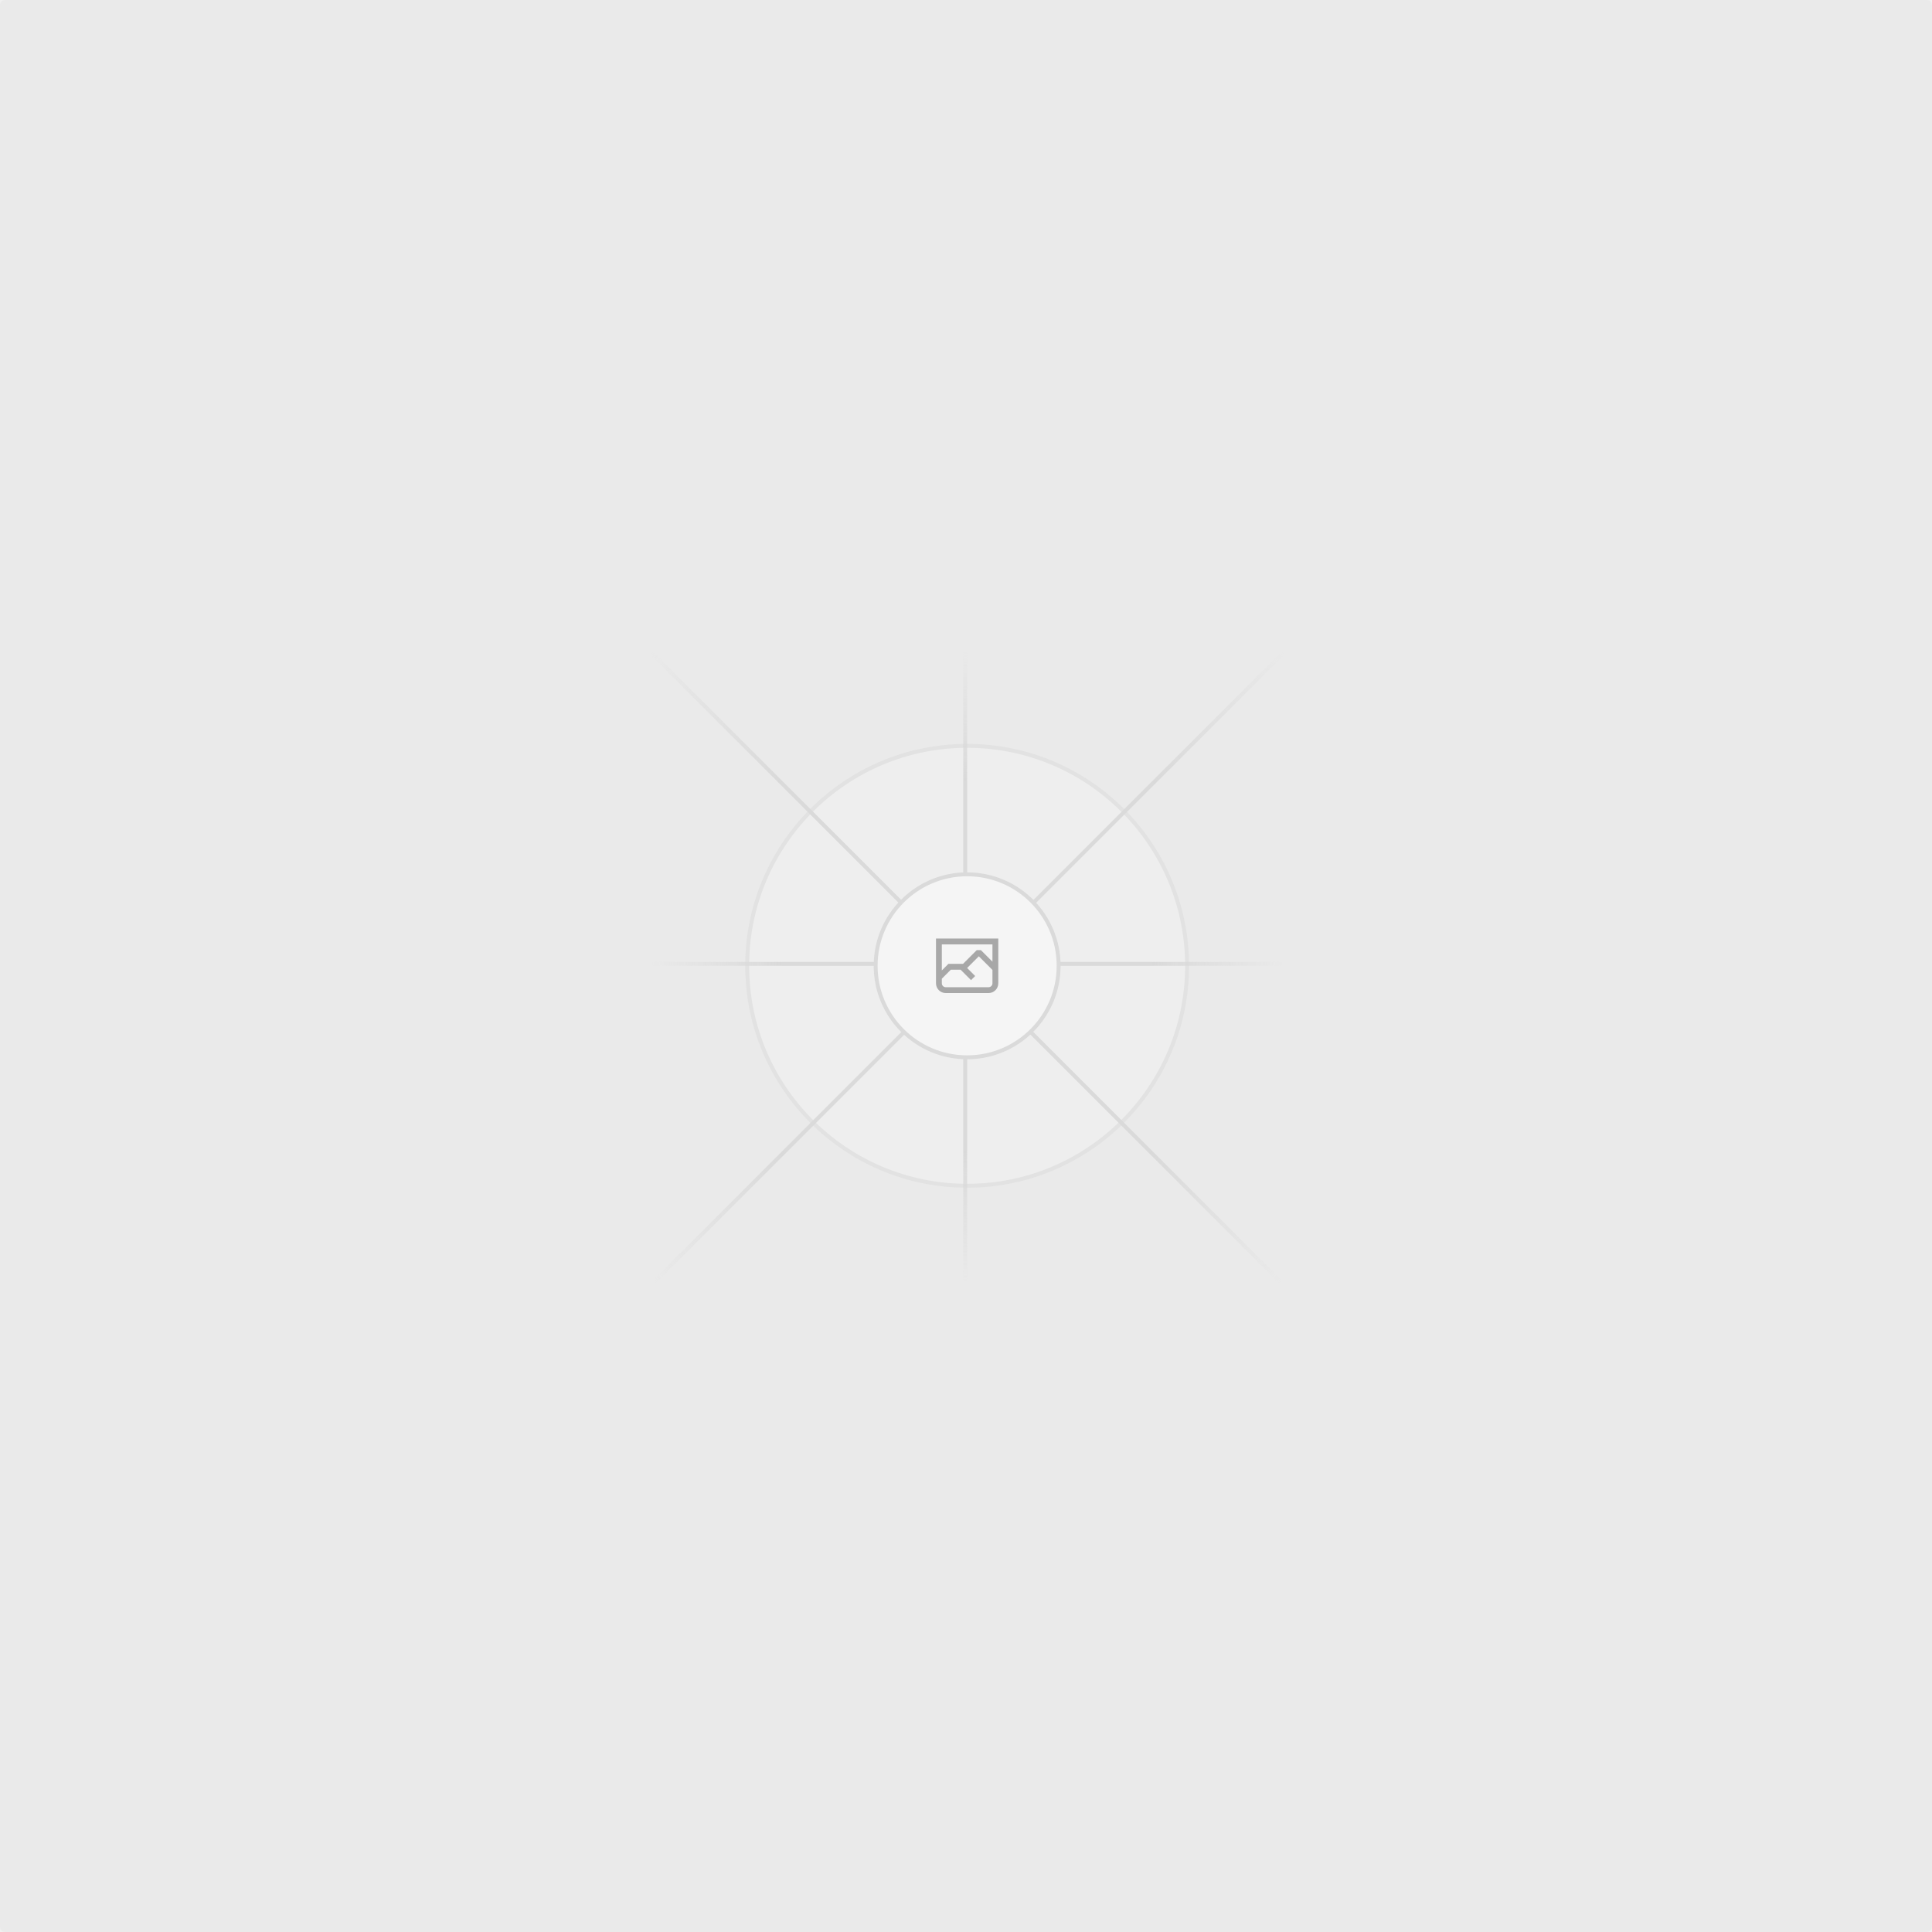
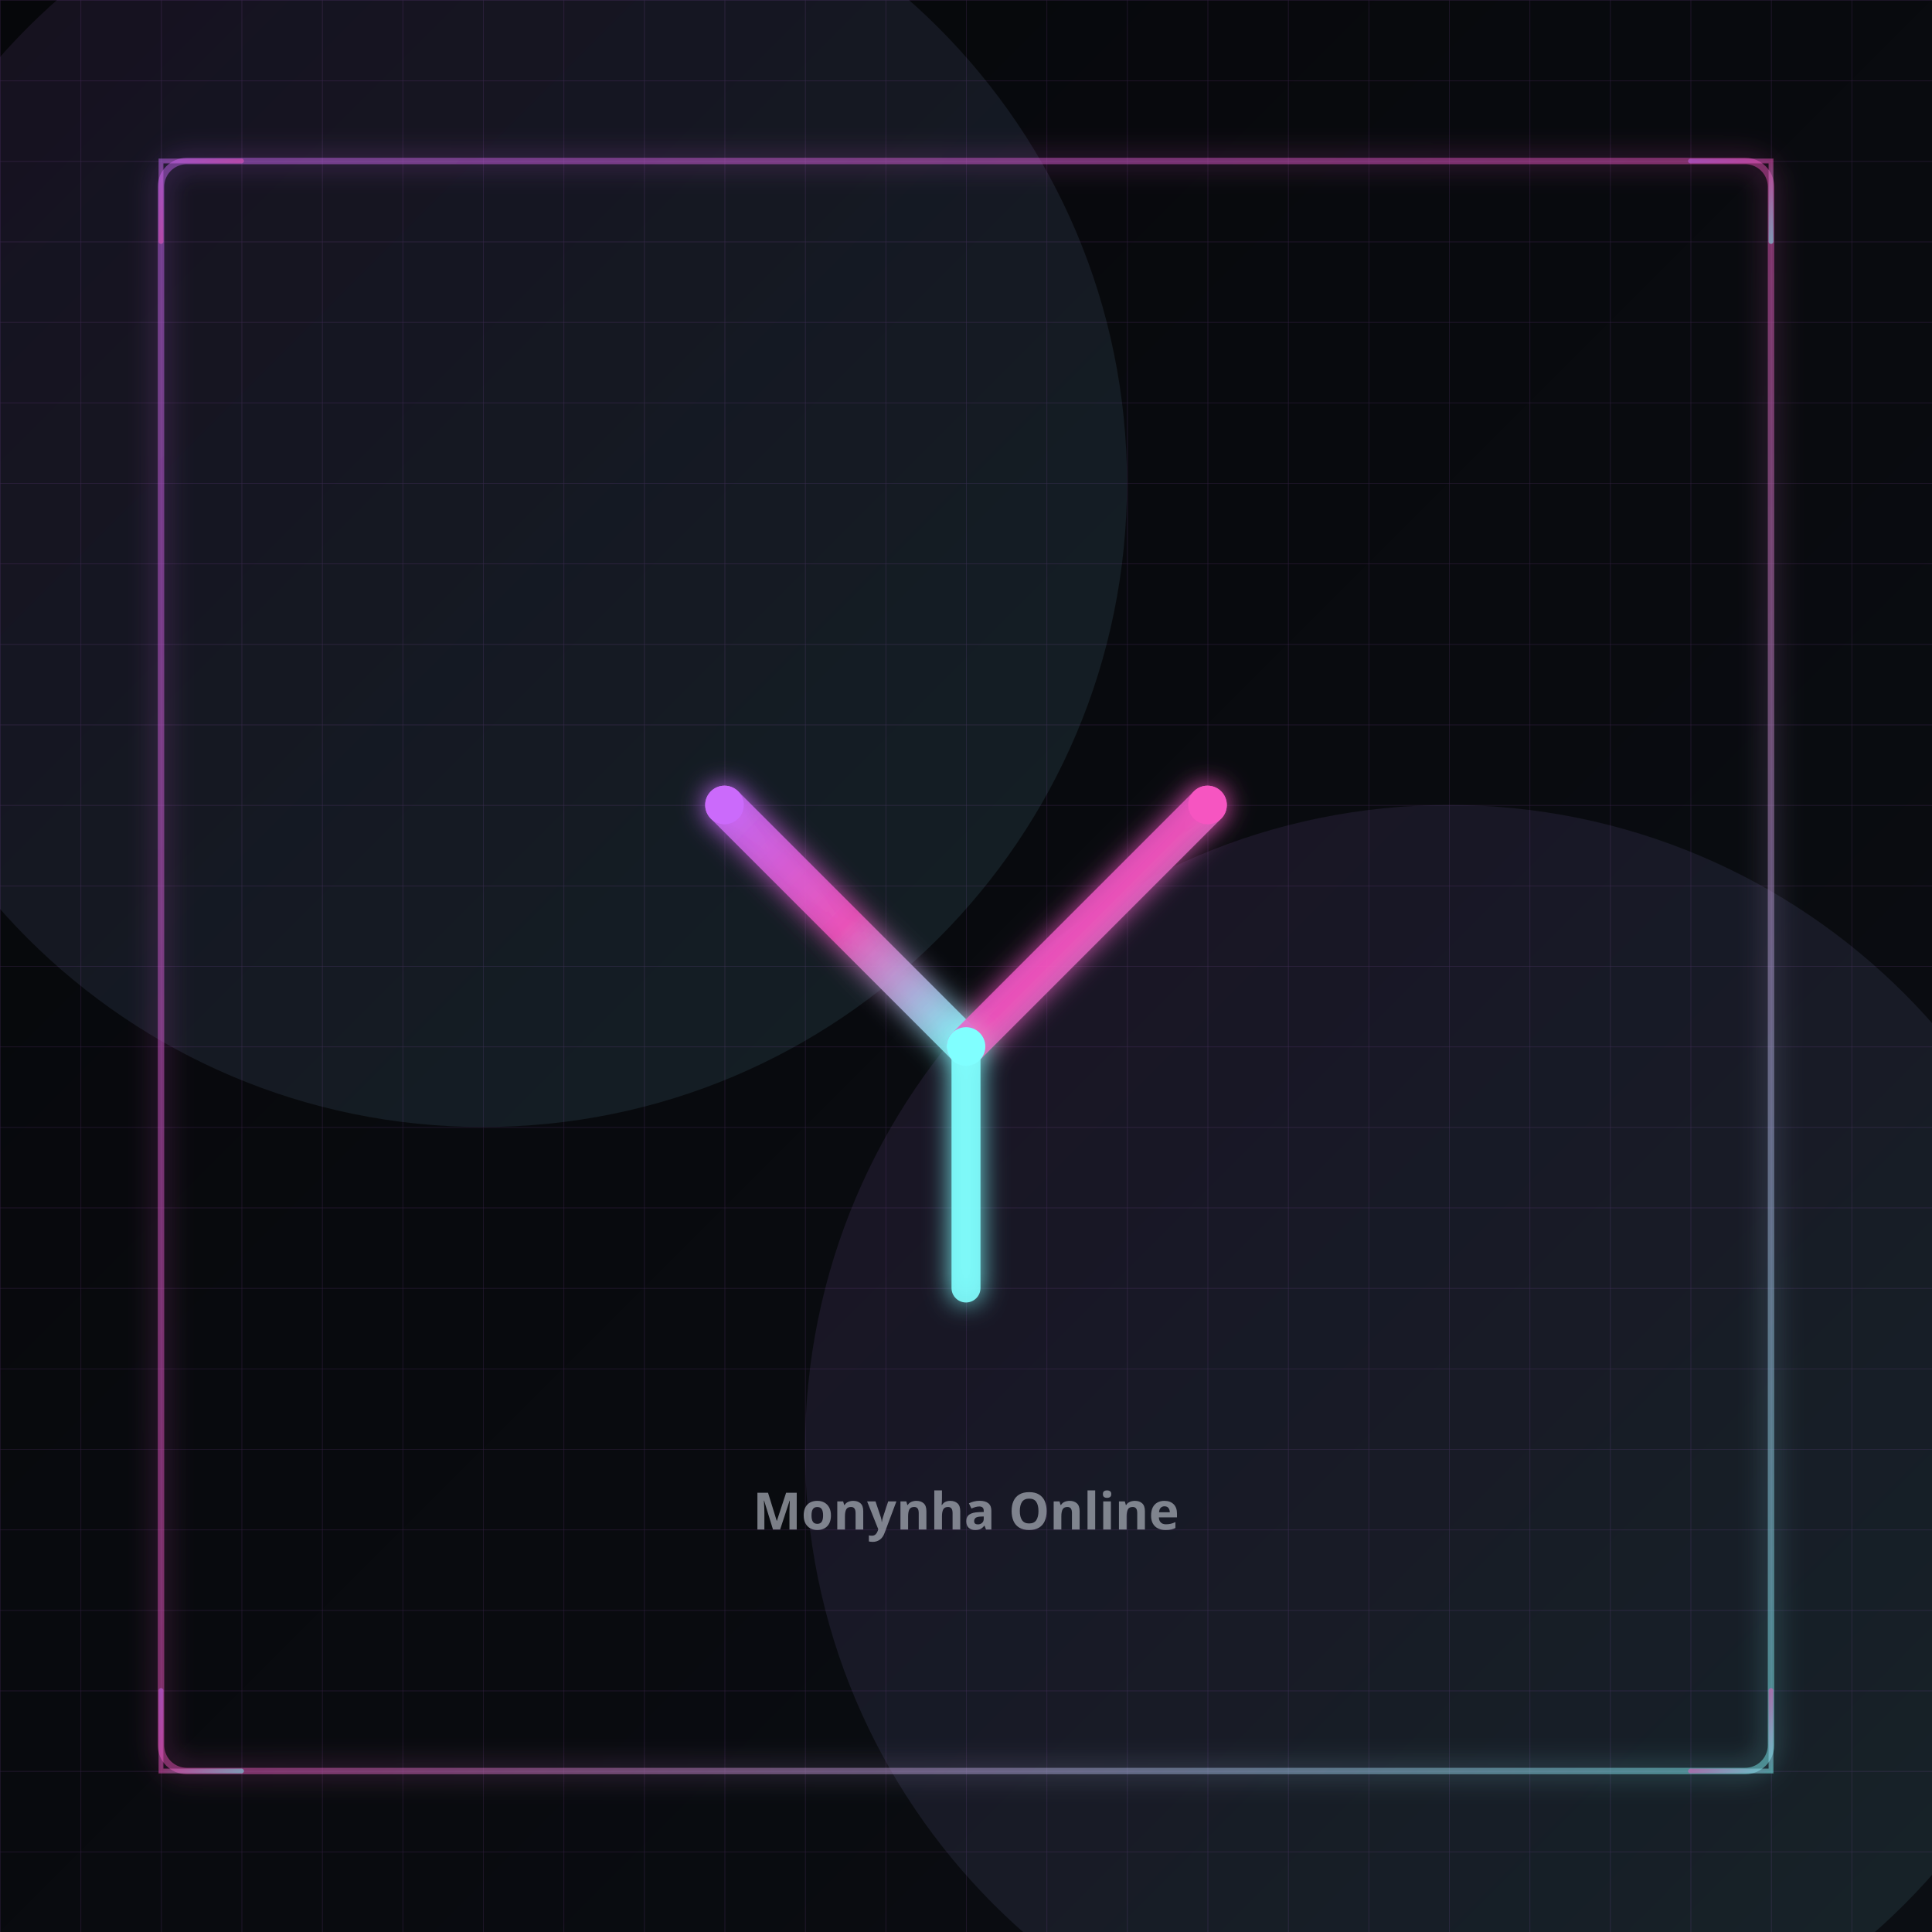
- <svg xmlns="http://www.w3.org/2000/svg" width="1200" height="1200" fill="none">
-   <rect width="1200" height="1200" fill="#EAEAEA" rx="3" />
-   <g opacity=".5">
-     <g opacity=".5">
-       <path fill="#FAFAFA" d="M600.709 736.5c-75.454 0-136.621-61.167-136.621-136.62 0-75.454 61.167-136.621 136.621-136.621 75.453 0 136.62 61.167 136.62 136.621 0 75.453-61.167 136.62-136.62 136.62Z" />
-       <path stroke="#C9C9C9" stroke-width="2.418" d="M600.709 736.5c-75.454 0-136.621-61.167-136.621-136.62 0-75.454 61.167-136.621 136.621-136.621 75.453 0 136.62 61.167 136.62 136.621 0 75.453-61.167 136.62-136.62 136.62Z" />
+ <svg xmlns="http://www.w3.org/2000/svg" width="1200" height="1200" viewBox="0 0 1200 1200">
+   <defs>
+     <linearGradient id="a" x1="0%" x2="100%" y1="0%" y2="100%">
+       <stop offset="0%" stop-color="hsl(220, 25%, 3%)" />
+       <stop offset="100%" stop-color="hsl(220, 25%, 6%)" />
+     </linearGradient>
+     <linearGradient id="d" x1="0%" x2="100%" y1="0%" y2="100%">
+       <stop offset="0%" stop-color="hsl(280, 95%, 70%)" stop-opacity=".8" />
+       <stop offset="50%" stop-color="hsl(320, 90%, 65%)" stop-opacity=".8" />
+       <stop offset="100%" stop-color="hsl(180, 100%, 75%)" stop-opacity=".8" />
+     </linearGradient>
+     <linearGradient id="c" x1="0%" x2="100%" y1="0%" y2="100%">
+       <stop offset="0%" stop-color="hsl(280, 95%, 70%)" stop-opacity=".3" />
+       <stop offset="100%" stop-color="hsl(180, 100%, 75%)" stop-opacity=".3" />
+     </linearGradient>
+     <pattern id="b" width="50" height="50" patternUnits="userSpaceOnUse">
+       <path fill="none" stroke="hsl(280, 95%, 70%)" stroke-width=".5" d="M50 0H0v50" opacity=".2" />
+     </pattern>
+     <filter id="e">
+       <feGaussianBlur result="coloredBlur" stdDeviation="8" />
+       <feMerge>
+         <feMergeNode in="coloredBlur" />
+         <feMergeNode in="SourceGraphic" />
+       </feMerge>
+     </filter>
+   </defs>
+   <path fill="url(#a)" d="M0 0h1200v1200H0z" />
+   <path fill="url(#b)" d="M0 0h1200v1200H0z" />
+   <circle cx="300" cy="300" r="400" fill="url(#c)" opacity=".3" />
+   <circle cx="900" cy="900" r="400" fill="url(#c)" opacity=".3" />
+   <rect width="1000" height="1000" x="100" y="100" fill="none" stroke="url(#d)" stroke-width="4" filter="url(#e)" opacity=".6" rx="16" />
+   <g filter="url(#e)" transform="translate(600 600)">
+     <g fill="none" stroke="url(#d)" stroke-linecap="round" stroke-width="24">
+       <path d="M-150 200v-300" />
+       <path d="M-150-100 0 50" />
+       <path d="m0 50 150-150" />
+       <path d="M150-100v300" />
+       <path stroke="hsl(180, 100%, 75%)" stroke-width="18" d="M0 50v150" opacity=".9" />
    </g>
-     <path stroke="url(#a)" stroke-width="2.418" d="M0-1.209h553.581" transform="scale(1 -1) rotate(45 1163.11 91.165)" />
-     <path stroke="url(#b)" stroke-width="2.418" d="M404.846 598.671h391.726" />
-     <path stroke="url(#c)" stroke-width="2.418" d="M599.5 795.742V404.017" />
-     <path stroke="url(#d)" stroke-width="2.418" d="m795.717 796.597-391.441-391.44" />
-     <path fill="#fff" d="M600.709 656.704c-31.384 0-56.825-25.441-56.825-56.824 0-31.384 25.441-56.825 56.825-56.825 31.383 0 56.824 25.441 56.824 56.825 0 31.383-25.441 56.824-56.824 56.824Z" />
-     <g clip-path="url(#e)">
-       <path fill="#666" fill-rule="evenodd" d="M616.426 586.58h-31.434v16.176l3.553-3.554.531-.531h9.068l.074-.074 8.463-8.463h2.565l7.18 7.181V586.58Zm-15.715 14.654 3.698 3.699 1.283 1.282-2.565 2.565-1.282-1.283-5.2-5.199h-6.066l-5.514 5.514-.073.073v2.876a2.418 2.418 0 0 0 2.418 2.418h26.598a2.418 2.418 0 0 0 2.418-2.418v-8.317l-8.463-8.463-7.181 7.181-.071.072Zm-19.347 5.442v4.085a6.045 6.045 0 0 0 6.046 6.045h26.598a6.044 6.044 0 0 0 6.045-6.045v-7.108l1.356-1.355-1.282-1.283-.074-.073v-17.989h-38.689v23.43l-.146.146.146.147Z" clip-rule="evenodd" />
-     </g>
-     <path stroke="#C9C9C9" stroke-width="2.418" d="M600.709 656.704c-31.384 0-56.825-25.441-56.825-56.824 0-31.384 25.441-56.825 56.825-56.825 31.383 0 56.824 25.441 56.824 56.825 0 31.383-25.441 56.824-56.824 56.824Z" />
+     <circle cx="-150" cy="-100" r="12" fill="hsl(280, 95%, 70%)" />
+     <circle cx="150" cy="-100" r="12" fill="hsl(320, 90%, 65%)" />
+     <circle cy="50" r="12" fill="hsl(180, 100%, 75%)" />
  </g>
-   <defs>
-     <linearGradient id="a" x1="554.061" x2="-.48" y1=".083" y2=".087" gradientUnits="userSpaceOnUse">
-       <stop stop-color="#C9C9C9" stop-opacity="0" />
-       <stop offset=".208" stop-color="#C9C9C9" />
-       <stop offset=".792" stop-color="#C9C9C9" />
-       <stop offset="1" stop-color="#C9C9C9" stop-opacity="0" />
-     </linearGradient>
-     <linearGradient id="b" x1="796.912" x2="404.507" y1="599.963" y2="599.965" gradientUnits="userSpaceOnUse">
-       <stop stop-color="#C9C9C9" stop-opacity="0" />
-       <stop offset=".208" stop-color="#C9C9C9" />
-       <stop offset=".792" stop-color="#C9C9C9" />
-       <stop offset="1" stop-color="#C9C9C9" stop-opacity="0" />
-     </linearGradient>
-     <linearGradient id="c" x1="600.792" x2="600.794" y1="403.677" y2="796.082" gradientUnits="userSpaceOnUse">
-       <stop stop-color="#C9C9C9" stop-opacity="0" />
-       <stop offset=".208" stop-color="#C9C9C9" />
-       <stop offset=".792" stop-color="#C9C9C9" />
-       <stop offset="1" stop-color="#C9C9C9" stop-opacity="0" />
-     </linearGradient>
-     <linearGradient id="d" x1="404.85" x2="796.972" y1="403.903" y2="796.02" gradientUnits="userSpaceOnUse">
-       <stop stop-color="#C9C9C9" stop-opacity="0" />
-       <stop offset=".208" stop-color="#C9C9C9" />
-       <stop offset=".792" stop-color="#C9C9C9" />
-       <stop offset="1" stop-color="#C9C9C9" stop-opacity="0" />
-     </linearGradient>
-     <clipPath id="e">
-       <path fill="#fff" d="M581.364 580.535h38.689v38.689h-38.689z" />
-     </clipPath>
-   </defs>
+   <text x="600" y="950" fill="hsl(220, 10%, 70%)" font-family="sans-serif" font-size="32" font-weight="600" opacity=".7" text-anchor="middle">
+     Monynha Online
+   </text>
+   <path fill="none" stroke="url(#d)" stroke-linecap="round" stroke-width="3" d="M100 150v-50h50" opacity=".6" />
+   <path fill="none" stroke="url(#d)" stroke-linecap="round" stroke-width="3" d="M1050 100h50v50" opacity=".6" />
+   <path fill="none" stroke="url(#d)" stroke-linecap="round" stroke-width="3" d="M1100 1050v50h-50" opacity=".6" />
+   <path fill="none" stroke="url(#d)" stroke-linecap="round" stroke-width="3" d="M150 1100h-50v-50" opacity=".6" />
</svg>
